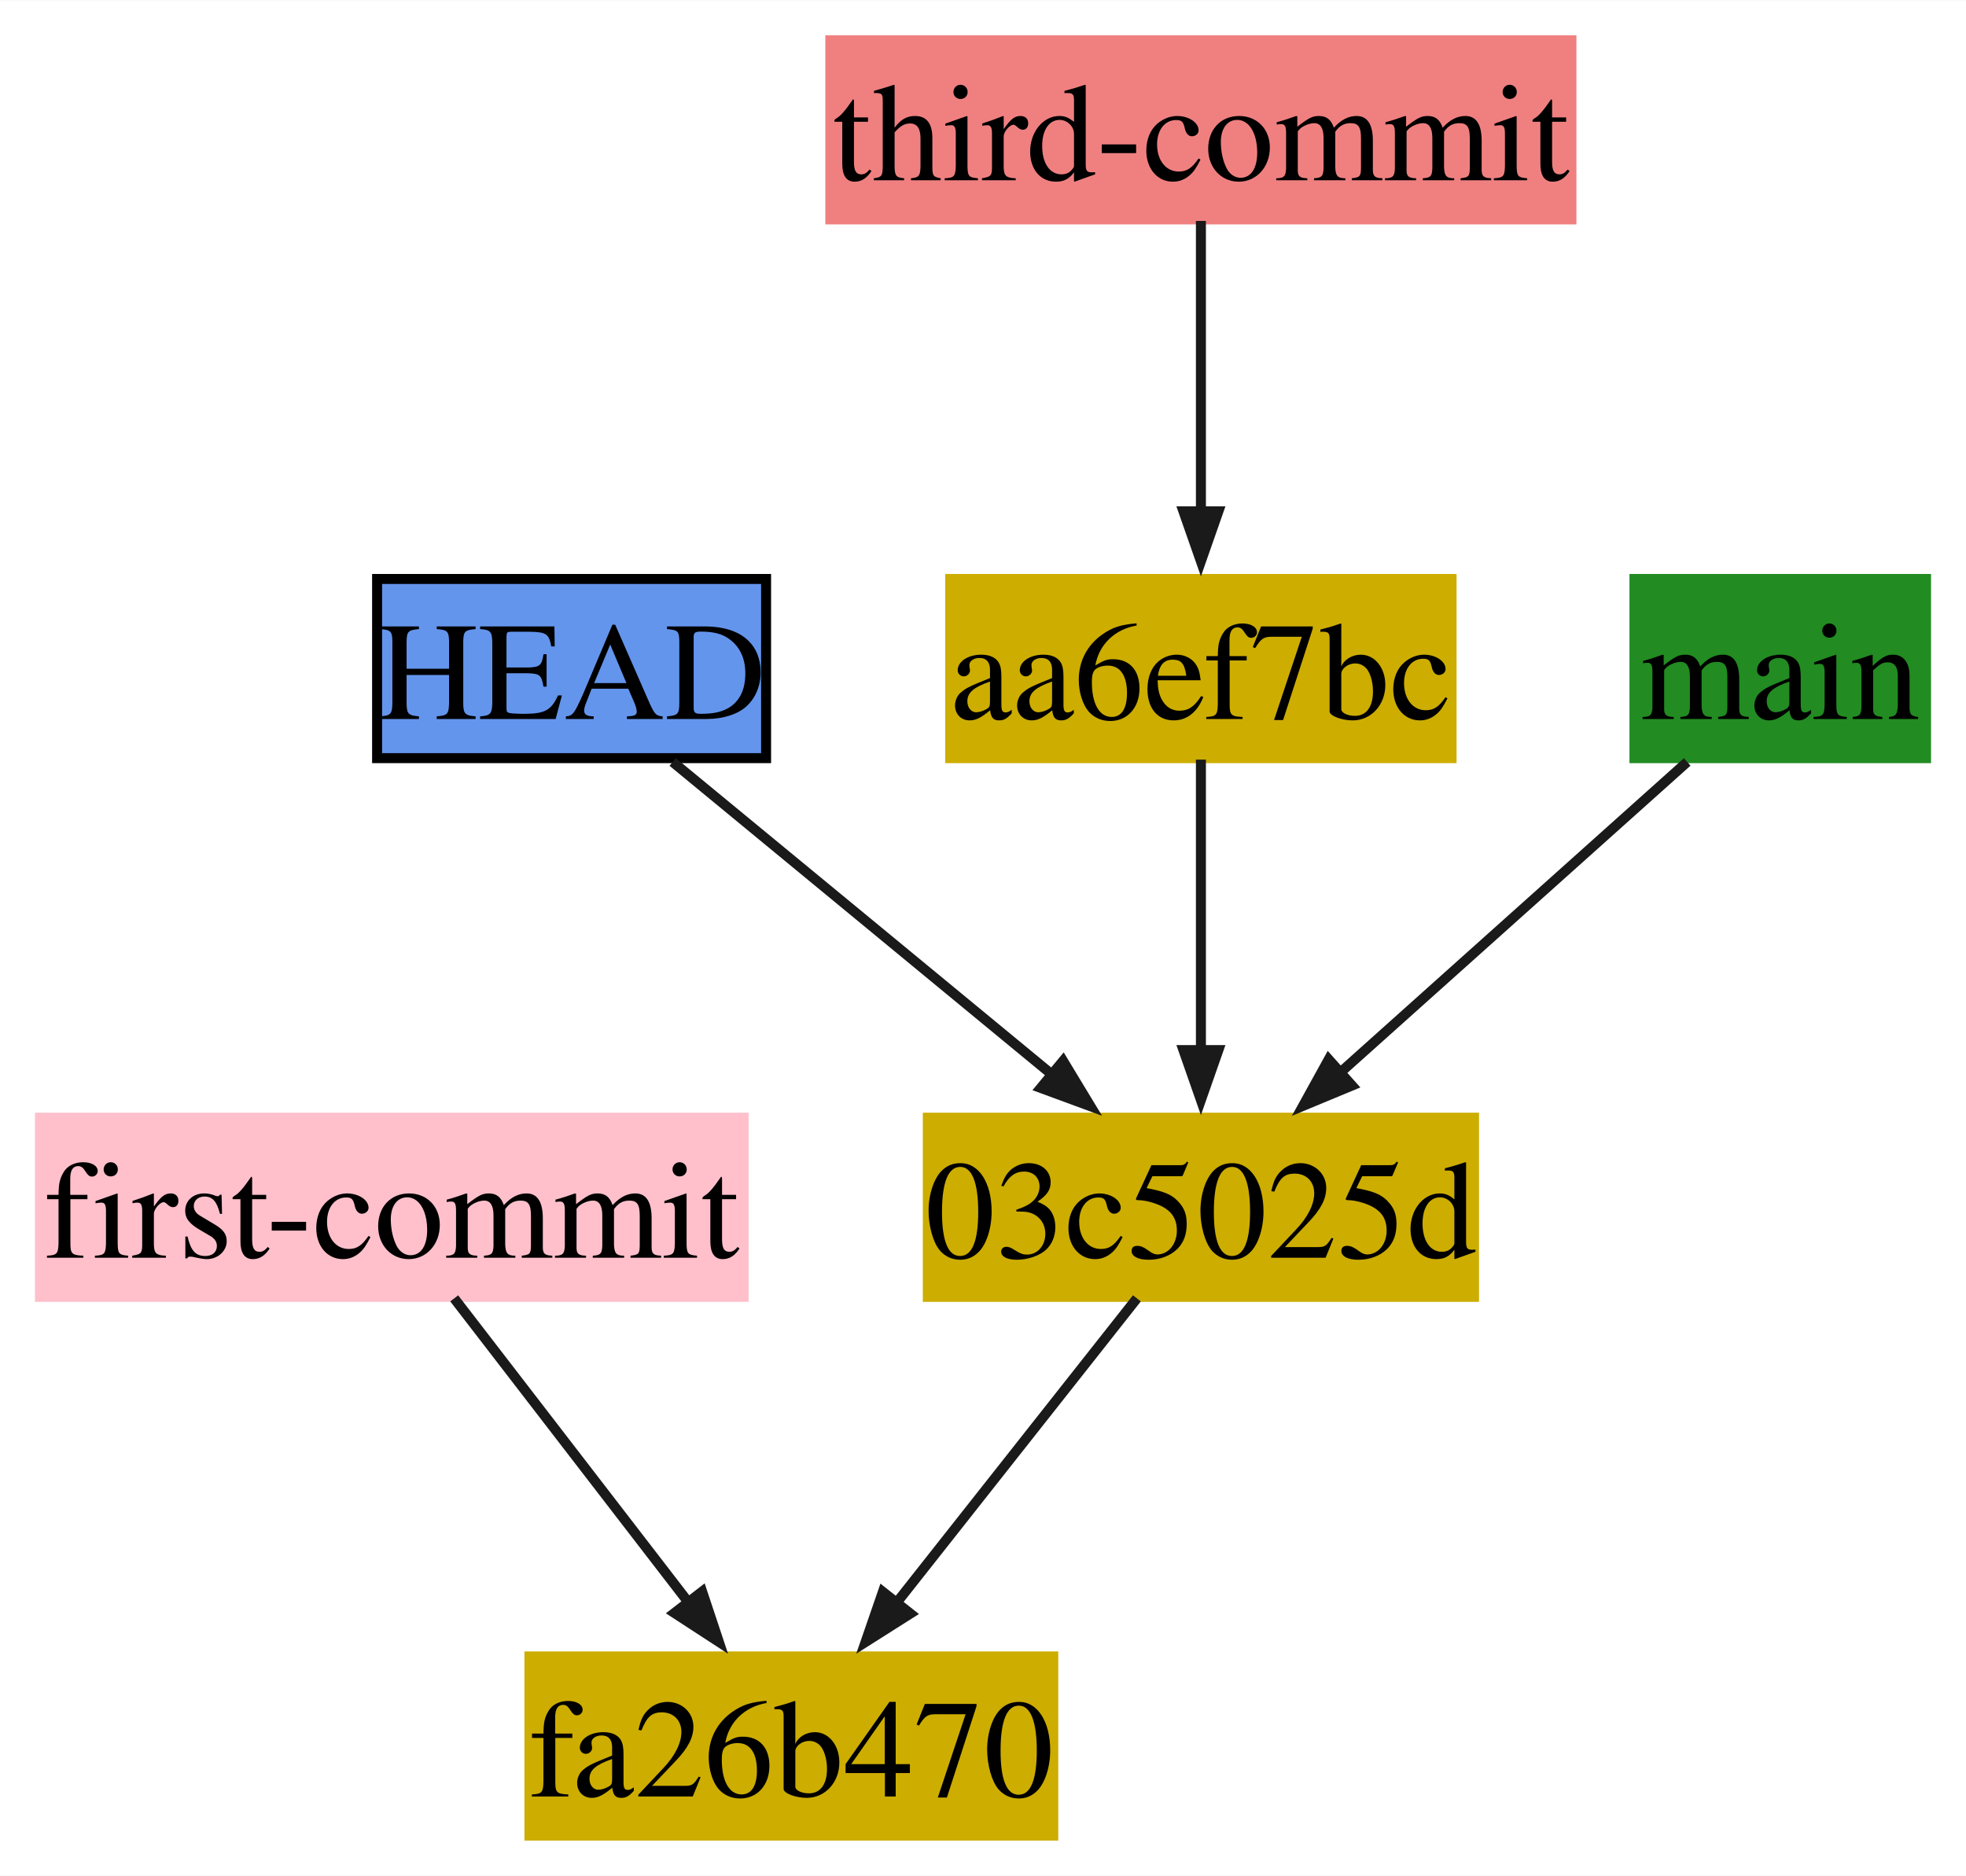
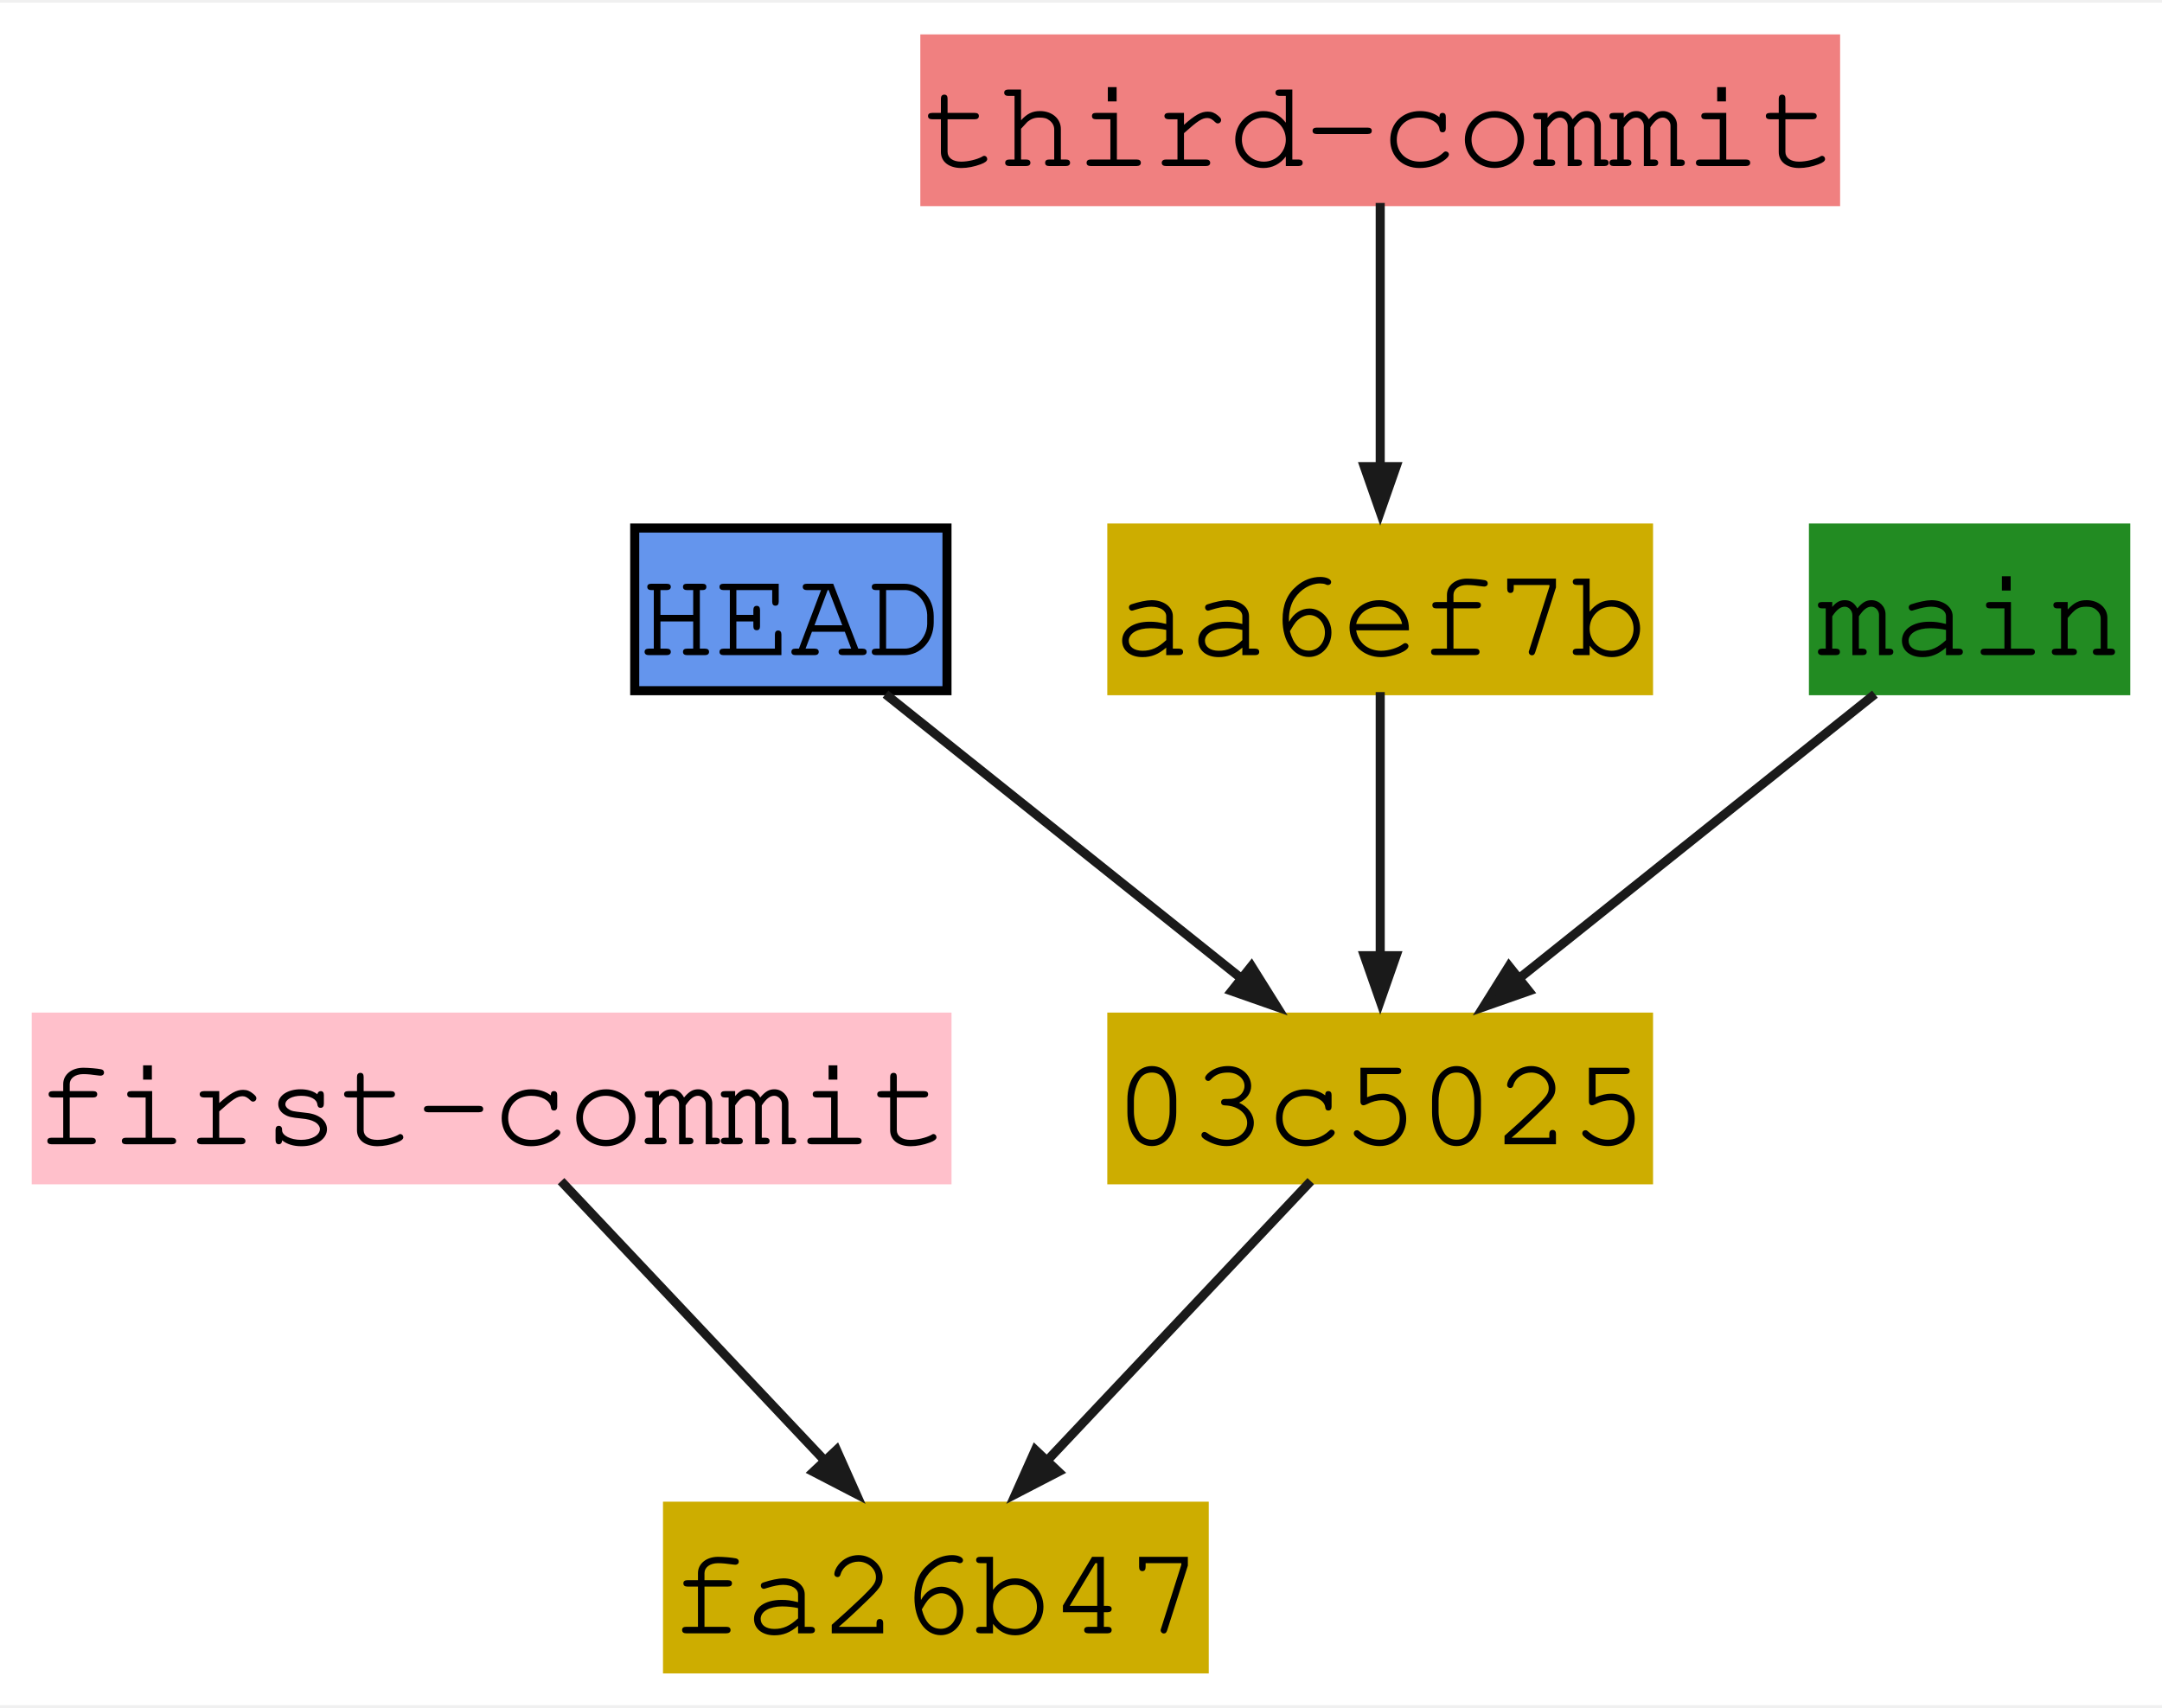
- <svg xmlns="http://www.w3.org/2000/svg" xmlns:xlink="http://www.w3.org/1999/xlink" width="197pt" height="188pt" viewBox="0.00 0.00 196.81 187.76">
+ <svg xmlns="http://www.w3.org/2000/svg" xmlns:xlink="http://www.w3.org/1999/xlink" width="238pt" height="188pt" viewBox="0.00 0.00 238.44 187.76">
  <g id="graph0" class="graph" transform="scale(1 1) rotate(0) translate(4 183.76)">
-     <polygon fill="white" stroke="none" points="-4,4 -4,-183.76 192.81,-183.76 192.81,4 -4,4" />
+     <polygon fill="white" stroke="none" points="-4,4 -4,-183.76 234.44,-183.76 234.44,4 -4,4" />
    <g id="node1" class="node">
      <g id="a_node1">
        <a xlink:title="author: First Last &lt;first.last@mail.com&gt;&#10;Wed Jan 01 09:00:00 2025 +0100&#10;committer: Nom Prenom &lt;nom.prenom@mail.com&gt;&#10;Wed Jan 01 09:00:00 2025 +0100&#10;&#10;Second commit">
-           <polygon fill="#cdad00" stroke="#cdad00" points="143.56,-71.88 88.88,-71.88 88.88,-53.94 143.56,-53.94 143.56,-71.88" />
-           <text text-anchor="middle" x="116.22" y="-57.86" font-family="Times,serif" font-size="14.00">03c5025d</text>
+           <polygon fill="#cdad00" stroke="#cdad00" points="177.81,-71.88 118.62,-71.88 118.62,-53.94 177.81,-53.94 177.81,-71.88" />
+           <text text-anchor="middle" x="148.22" y="-57.86" font-family="Courier,monospace" font-size="14.00">03c5025</text>
        </a>
      </g>
    </g>
    <g id="node4" class="node">
      <g id="a_node4">
        <a xlink:title="author: First Last &lt;first.last@mail.com&gt;&#10;Wed Jan 01 09:00:00 2025 +0100&#10;committer: Nom Prenom &lt;nom.prenom@mail.com&gt;&#10;Wed Jan 01 09:00:00 2025 +0100&#10;&#10;First commit">
-           <polygon fill="#cdad00" stroke="#cdad00" points="101.44,-17.94 49,-17.94 49,0 101.44,0 101.44,-17.94" />
-           <text text-anchor="middle" x="75.22" y="-3.92" font-family="Times,serif" font-size="14.00">fa26b470</text>
+           <polygon fill="#cdad00" stroke="#cdad00" points="128.81,-17.94 69.62,-17.94 69.62,0 128.81,0 128.81,-17.94" />
+           <text text-anchor="middle" x="99.22" y="-3.92" font-family="Courier,monospace" font-size="14.00">fa26b47</text>
        </a>
      </g>
    </g>
    <g id="edge1" class="edge">
-       <path fill="none" stroke="#1a1a1a" d="M109.81,-53.79C103.35,-45.61 93.27,-32.84 85.66,-23.19" />
-       <polygon fill="#1a1a1a" stroke="#1a1a1a" points="87.13,-22.23 82.65,-19.39 84.38,-24.4 87.13,-22.23" />
+       <path fill="none" stroke="#1a1a1a" d="M140.56,-53.79C132.77,-45.53 120.57,-32.6 111.44,-22.92" />
+       <polygon fill="#1a1a1a" stroke="#1a1a1a" points="112.73,-21.74 108.02,-19.3 110.18,-24.14 112.73,-21.74" />
    </g>
    <g id="node2" class="node">
      <g id="a_node2">
        <a xlink:title="03c5025d075bbe625608593e3bf4671daebebcc4">
-           <polygon fill="cornflowerblue" stroke="black" points="72.69,-125.82 33.75,-125.82 33.75,-107.88 72.69,-107.88 72.69,-125.82" />
-           <text text-anchor="middle" x="53.22" y="-111.8" font-family="Times,serif" font-size="14.00">HEAD</text>
+           <polygon fill="cornflowerblue" stroke="black" points="100.44,-125.82 66,-125.82 66,-107.88 100.44,-107.88 100.44,-125.82" />
+           <text text-anchor="middle" x="83.22" y="-111.8" font-family="Courier,monospace" font-size="14.00">HEAD</text>
        </a>
      </g>
    </g>
    <g id="edge3" class="edge">
-       <path fill="none" stroke="#1a1a1a" d="M63.34,-107.5C73.69,-98.97 89.87,-85.64 101.6,-75.96" />
-       <polygon fill="#1a1a1a" stroke="#1a1a1a" points="102.42,-77.56 105.16,-73.03 100.19,-74.86 102.42,-77.56" />
+       <path fill="none" stroke="#1a1a1a" d="M93.66,-107.5C104.34,-98.97 121.03,-85.64 133.14,-75.96" />
+       <polygon fill="#1a1a1a" stroke="#1a1a1a" points="134.02,-77.5 136.83,-73.01 131.84,-74.76 134.02,-77.5" />
    </g>
    <g id="node3" class="node">
      <g id="a_node3">
        <a xlink:title="author: First Last &lt;first.last@mail.com&gt;&#10;Wed Jan 01 09:00:00 2025 +0100&#10;committer: Nom Prenom &lt;nom.prenom@mail.com&gt;&#10;Wed Jan 01 09:00:00 2025 +0100&#10;&#10;Third commit">
-           <polygon fill="#cdad00" stroke="#cdad00" points="141.31,-125.82 91.12,-125.82 91.12,-107.88 141.31,-107.88 141.31,-125.82" />
-           <text text-anchor="middle" x="116.22" y="-111.8" font-family="Times,serif" font-size="14.00">aa6ef7bc</text>
+           <polygon fill="#cdad00" stroke="#cdad00" points="177.81,-125.82 118.62,-125.82 118.62,-107.88 177.81,-107.88 177.81,-125.82" />
+           <text text-anchor="middle" x="148.22" y="-111.8" font-family="Courier,monospace" font-size="14.00">aa6ef7b</text>
        </a>
      </g>
    </g>
    <g id="edge4" class="edge">
-       <path fill="none" stroke="#1a1a1a" d="M116.22,-107.73C116.22,-99.93 116.22,-87.95 116.22,-78.49" />
-       <polygon fill="#1a1a1a" stroke="#1a1a1a" points="117.97,-78.65 116.22,-73.65 114.47,-78.65 117.97,-78.65" />
+       <path fill="none" stroke="#1a1a1a" d="M148.22,-107.73C148.22,-99.93 148.22,-87.95 148.22,-78.49" />
+       <polygon fill="#1a1a1a" stroke="#1a1a1a" points="149.97,-78.65 148.22,-73.65 146.47,-78.65 149.97,-78.65" />
    </g>
    <g id="node5" class="node">
      <g id="a_node5">
        <a xlink:title="Nom Prenom &lt;nom.prenom@mail.com&gt;&#10;Wed Jan 1 09:00:00 2025 +0100&#10;&#10;First commit&#10;">
-           <polygon fill="pink" stroke="pink" points="70.44,-71.88 0,-71.88 0,-53.94 70.44,-53.94 70.44,-71.88" />
-           <text text-anchor="middle" x="35.22" y="-57.86" font-family="Times,serif" font-size="14.00">first-commit</text>
+           <polygon fill="pink" stroke="pink" points="100.44,-71.88 0,-71.88 0,-53.94 100.44,-53.94 100.44,-71.88" />
+           <text text-anchor="middle" x="50.22" y="-57.86" font-family="Courier,monospace" font-size="14.00">first-commit</text>
        </a>
      </g>
    </g>
    <g id="edge2" class="edge">
-       <path fill="none" stroke="#1a1a1a" d="M41.47,-53.79C47.77,-45.61 57.61,-32.84 65.04,-23.19" />
-       <polygon fill="#1a1a1a" stroke="#1a1a1a" points="66.29,-24.43 67.96,-19.4 63.52,-22.29 66.29,-24.43" />
+       <path fill="none" stroke="#1a1a1a" d="M57.88,-53.79C65.67,-45.53 77.87,-32.6 87,-22.92" />
+       <polygon fill="#1a1a1a" stroke="#1a1a1a" points="88.26,-24.14 90.42,-19.3 85.71,-21.74 88.26,-24.14" />
    </g>
    <g id="node6" class="node">
      <g id="a_node6">
        <a xlink:title="-&gt; None">
-           <polygon fill="forestgreen" stroke="forestgreen" points="188.81,-125.82 159.62,-125.82 159.62,-107.88 188.81,-107.88 188.81,-125.82" />
-           <text text-anchor="middle" x="174.22" y="-111.8" font-family="Times,serif" font-size="14.00">main</text>
+           <polygon fill="forestgreen" stroke="forestgreen" points="230.44,-125.82 196,-125.82 196,-107.88 230.44,-107.88 230.44,-125.82" />
+           <text text-anchor="middle" x="213.22" y="-111.8" font-family="Courier,monospace" font-size="14.00">main</text>
        </a>
      </g>
    </g>
    <g id="edge5" class="edge">
-       <path fill="none" stroke="#1a1a1a" d="M164.9,-107.5C155.46,-99.05 140.75,-85.88 129.97,-76.22" />
-       <polygon fill="#1a1a1a" stroke="#1a1a1a" points="131.34,-75.1 126.45,-73.07 129.01,-77.71 131.34,-75.1" />
+       <path fill="none" stroke="#1a1a1a" d="M202.78,-107.5C192.1,-98.97 175.41,-85.64 163.3,-75.96" />
+       <polygon fill="#1a1a1a" stroke="#1a1a1a" points="164.6,-74.76 159.61,-73.01 162.42,-77.5 164.6,-74.76" />
    </g>
    <g id="node7" class="node">
      <g id="a_node7">
        <a xlink:title="aa6ef7bc380e3e98362b4276d24b8046b1f4f758">
-           <polygon fill="lightcoral" stroke="lightcoral" points="153.31,-179.76 79.12,-179.76 79.12,-161.82 153.31,-161.82 153.31,-179.76" />
-           <text text-anchor="middle" x="116.22" y="-165.74" font-family="Times,serif" font-size="14.00">third-commit</text>
+           <polygon fill="lightcoral" stroke="lightcoral" points="198.44,-179.76 98,-179.76 98,-161.82 198.44,-161.82 198.44,-179.76" />
+           <text text-anchor="middle" x="148.22" y="-165.74" font-family="Courier,monospace" font-size="14.00">third-commit</text>
        </a>
      </g>
    </g>
    <g id="edge6" class="edge">
-       <path fill="none" stroke="#1a1a1a" d="M116.22,-161.67C116.22,-153.87 116.22,-141.89 116.22,-132.43" />
-       <polygon fill="#1a1a1a" stroke="#1a1a1a" points="117.97,-132.59 116.22,-127.59 114.47,-132.59 117.97,-132.59" />
+       <path fill="none" stroke="#1a1a1a" d="M148.22,-161.67C148.22,-153.87 148.22,-141.89 148.22,-132.43" />
+       <polygon fill="#1a1a1a" stroke="#1a1a1a" points="149.97,-132.59 148.22,-127.59 146.47,-132.59 149.97,-132.59" />
    </g>
  </g>
</svg>
